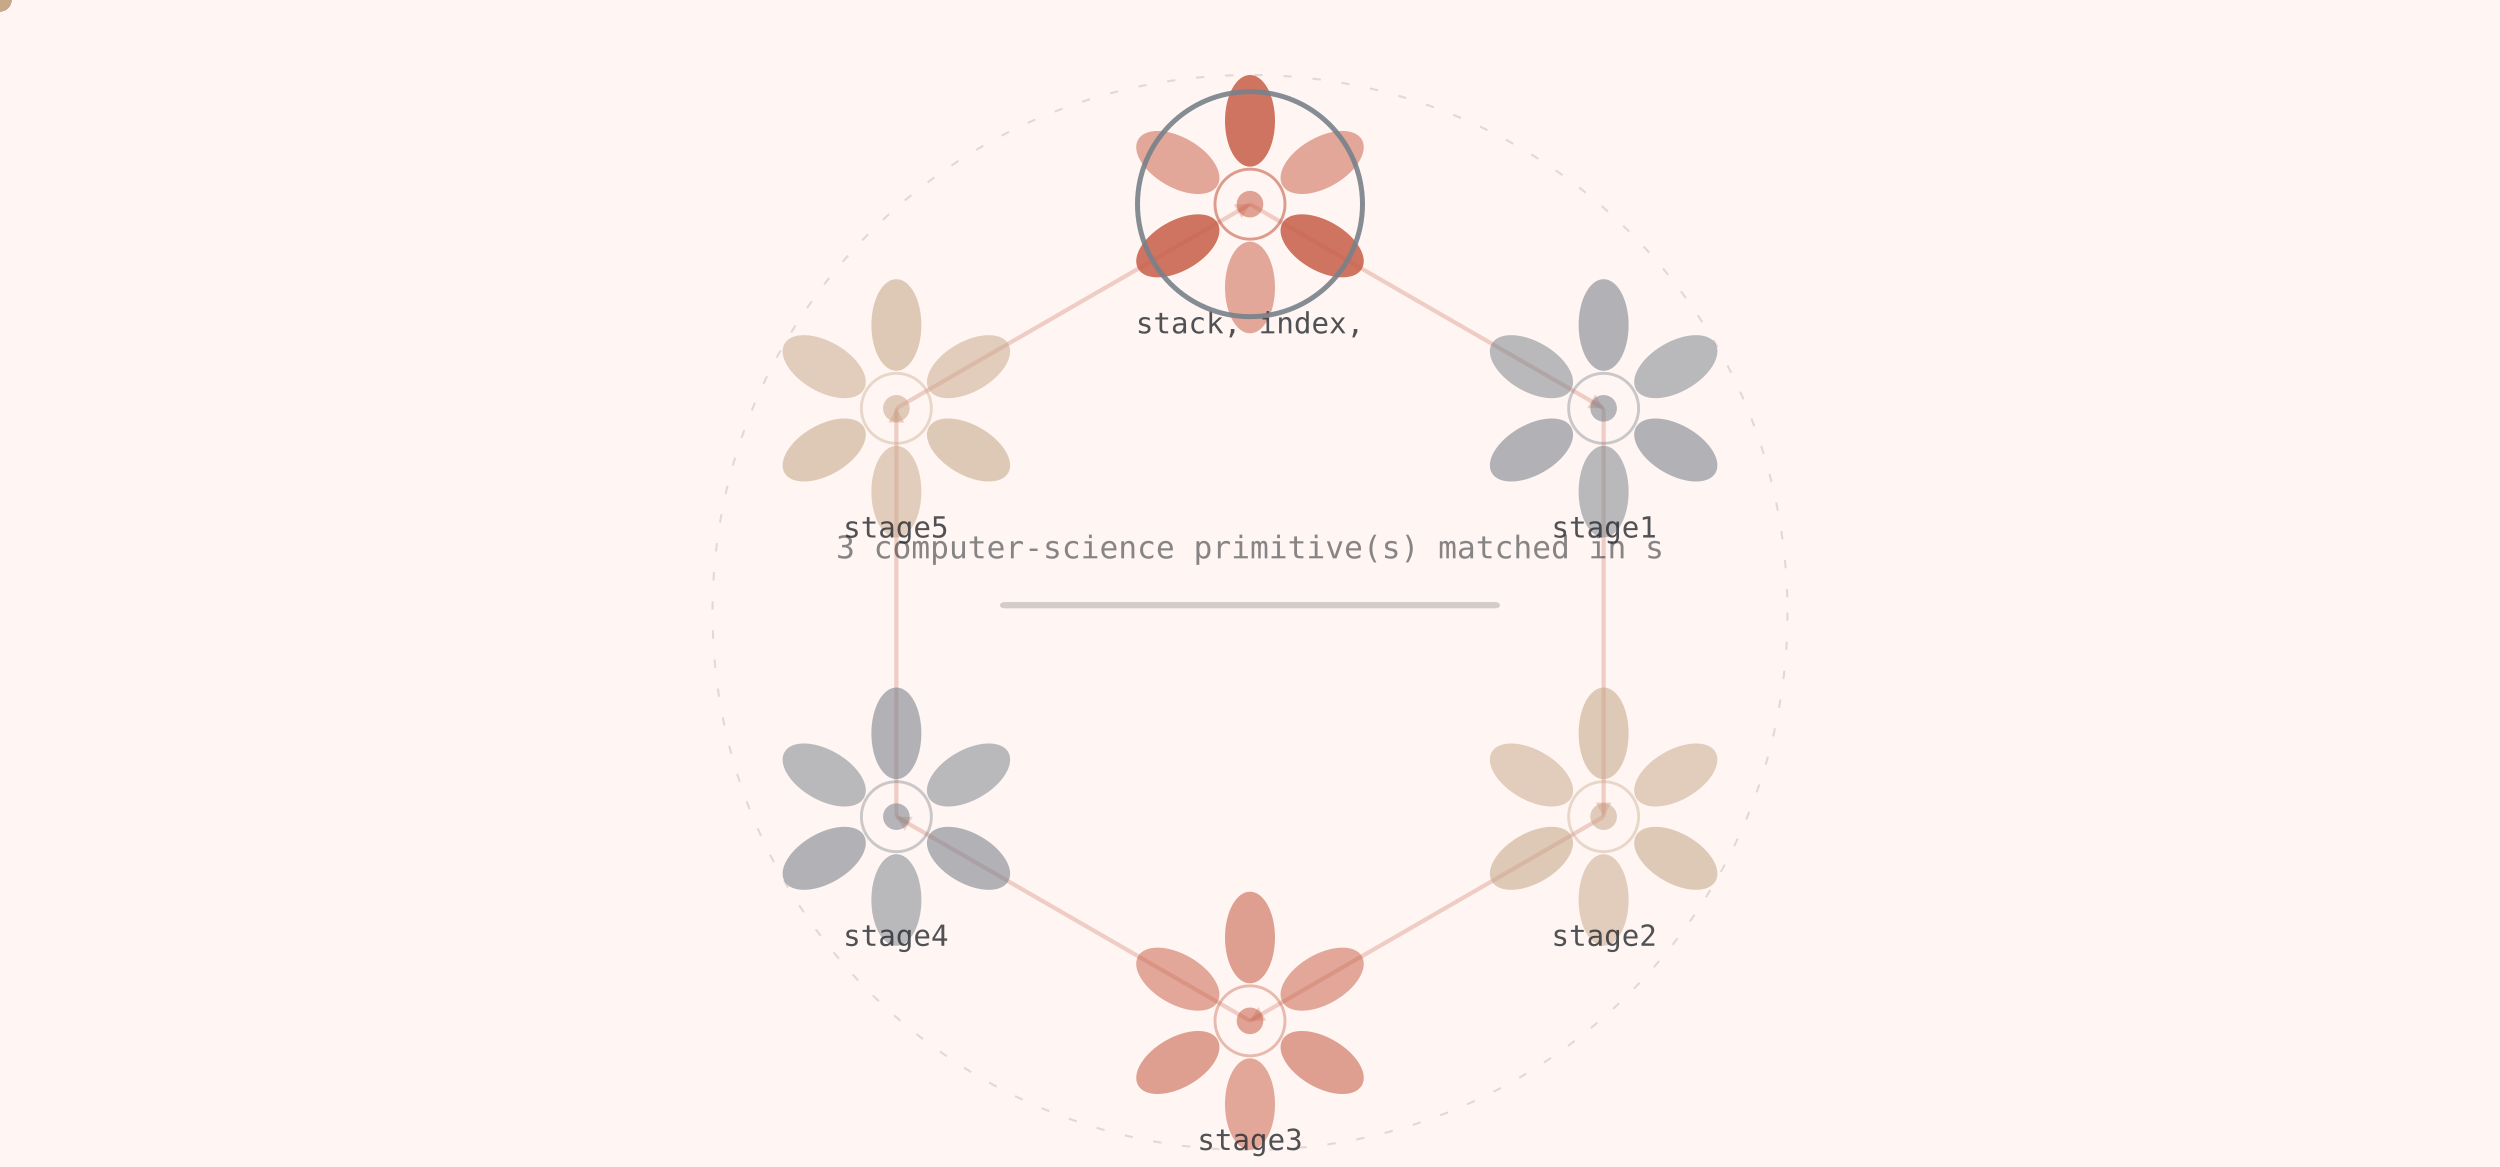
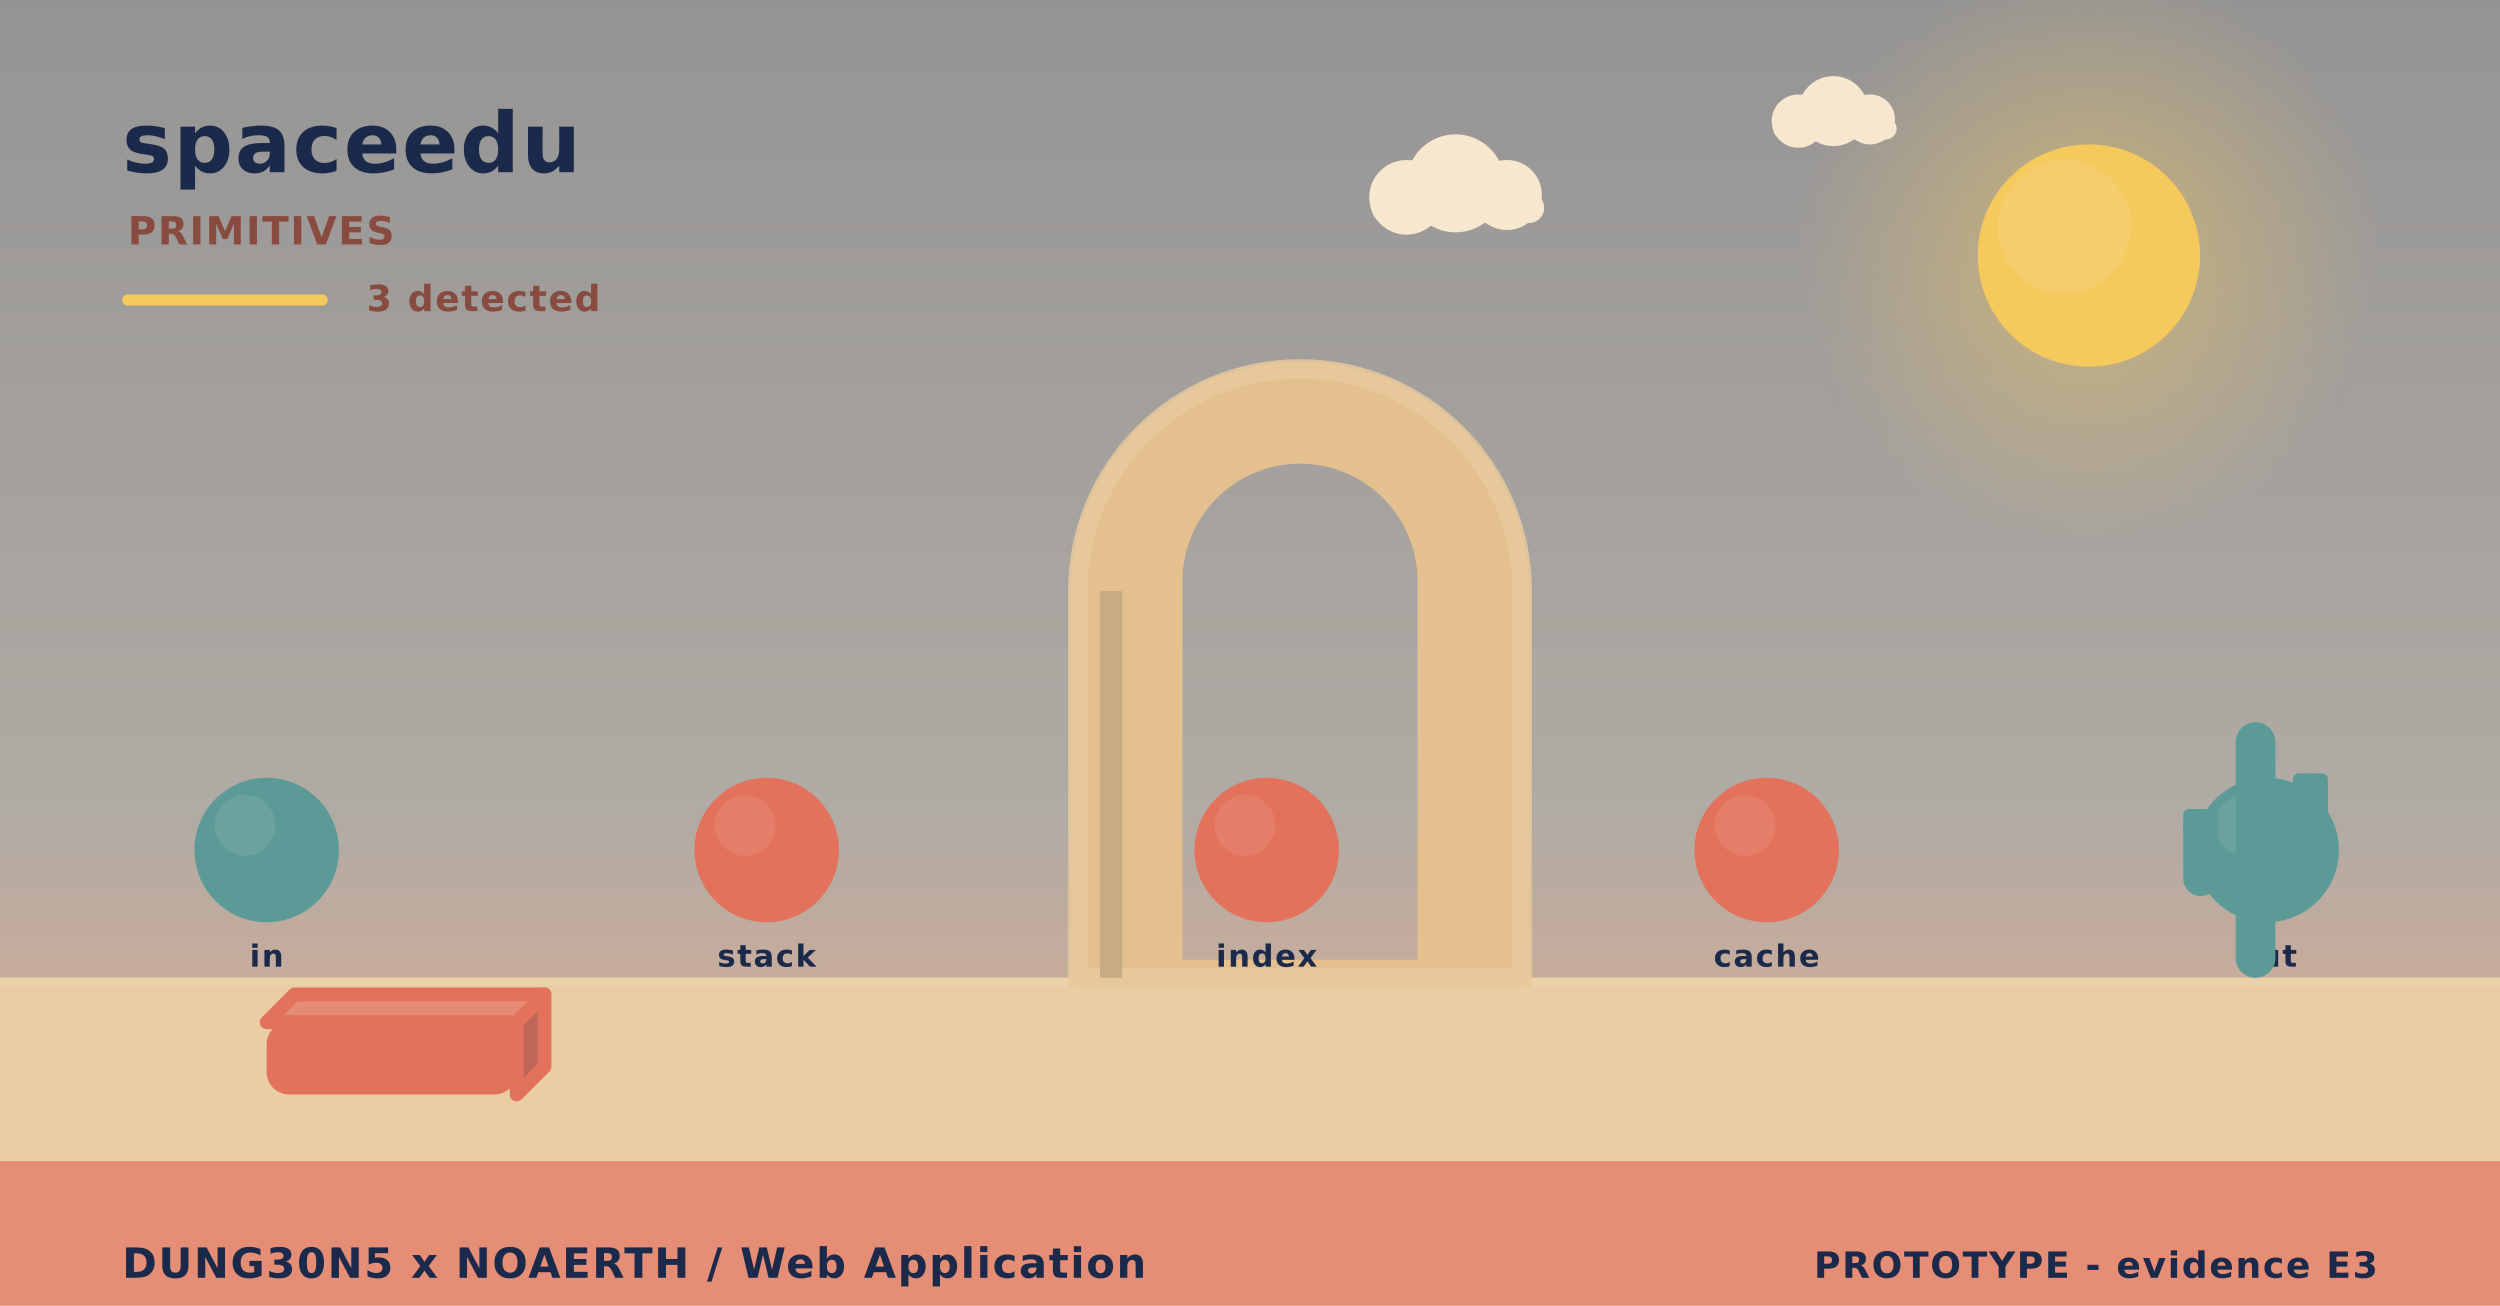
- <svg xmlns="http://www.w3.org/2000/svg" viewBox="0 0 1200 560" width="1200" height="560" role="img" aria-label="spaceedu state machine">
-   <rect width="1200" height="560" fill="#fff5f2" />
-   <defs>
-     <linearGradient id="gs" x1="0" y1="0" x2="1" y2="1">
-       <stop offset="0%" stop-color="#c75f48" />
-       <stop offset="100%" stop-color="#78818a" />
-     </linearGradient>
-   </defs>
-   <circle cx="600.00" cy="294.00" r="258.00" fill="none" stroke="rgba(37,40,46,0.140)" stroke-width="1.00" opacity="1.00" stroke-dasharray="4 10" />
-   <line x1="600.00" y1="98.00" x2="769.74" y2="196.00" stroke="rgba(199,95,72,0.500)" stroke-width="2.00" opacity="0.55" />
-   <polygon points="769.74,196.00 765.75,189.31 761.95,195.89" fill="rgba(199,95,72,0.500)" opacity="0.55" />
-   <g opacity="0.9">
-     <circle cx="0.00" cy="0.00" r="5.50" fill="#c7a88a" opacity="1.00" />
-     <animateTransform attributeName="transform" type="translate" values="600.00,98.00 769.74,196.00" dur="6.5s" begin="0.0s" repeatCount="indefinite" />
-     <animateTransform attributeName="transform" type="translate" values="769.74,196.00 600.00,98.00" dur="6.5s" begin="3.25s" repeatCount="indefinite" />
+ <svg xmlns="http://www.w3.org/2000/svg" width="900" height="470" viewBox="0 0 900 470" role="img" aria-label="spaceedu - how it behaves">
+   <linearGradient id="skys" x1="0" y1="0" x2="0" y2="1">
+     <stop offset="0" stop-color="#959494" />
+     <stop offset="0.62" stop-color="#b0aba4" />
+     <stop offset="1" stop-color="#f3ad8a" />
+   </linearGradient>
+   <rect width="900" height="470" fill="url(#skys)" />
+   <radialGradient id="suns">
+     <stop offset="0.35" stop-color="#f5c95c" stop-opacity="0.34" />
+     <stop offset="1" stop-color="#f5c95c" stop-opacity="0" />
+   </radialGradient>
+   <circle cx="752" cy="92" r="104" fill="url(#suns)" />
+   <circle cx="752" cy="92" r="40" fill="#f5c95c" />
+   <circle cx="743.2" cy="81.6" r="24" fill="#f5d27e" opacity="0.5" />
+   <g>
+     <circle cx="524" cy="66" r="17.64" fill="#f6e7ce" />
+     <circle cx="506.36" cy="71.04" r="13.44" fill="#f6e7ce" />
+     <circle cx="542.48" cy="70.2" r="12.6" fill="#f6e7ce" />
+     <rect x="493.76" y="69.36" width="62.16" height="10.92" rx="5.46" fill="#f6e7ce" />
+     <animateTransform attributeName="transform" type="translate" values="0 0;24 0;0 0" dur="36s" begin="0s" repeatCount="indefinite" />
  </g>
-   <line x1="769.74" y1="196.00" x2="769.74" y2="392.00" stroke="rgba(199,95,72,0.500)" stroke-width="2.00" opacity="0.55" />
-   <polygon points="769.74,392.00 773.54,385.20 765.94,385.20" fill="rgba(199,95,72,0.500)" opacity="0.55" />
-   <g opacity="0.9">
-     <circle cx="0.00" cy="0.00" r="5.50" fill="#c7a88a" opacity="1.00" />
-     <animateTransform attributeName="transform" type="translate" values="769.74,196.00 769.74,392.00" dur="6.5s" begin="1.083s" repeatCount="indefinite" />
-     <animateTransform attributeName="transform" type="translate" values="769.74,392.00 769.74,196.00" dur="6.5s" begin="4.333s" repeatCount="indefinite" />
+   <g>
+     <circle cx="660" cy="40" r="12.6" fill="#f6e7ce" />
+     <circle cx="647.4" cy="43.6" r="9.6" fill="#f6e7ce" />
+     <circle cx="673.2" cy="43" r="9" fill="#f6e7ce" />
+     <rect x="638.4" y="42.4" width="44.4" height="7.8" rx="3.9" fill="#f6e7ce" />
+     <animateTransform attributeName="transform" type="translate" values="0 0;-18 0;0 0" dur="46s" begin="3s" repeatCount="indefinite" />
  </g>
-   <line x1="769.74" y1="392.00" x2="600.00" y2="490.00" stroke="rgba(199,95,72,0.500)" stroke-width="2.00" opacity="0.55" />
-   <polygon points="600.00,490.00 607.79,489.89 603.99,483.31" fill="rgba(199,95,72,0.500)" opacity="0.55" />
-   <g opacity="0.9">
-     <circle cx="0.00" cy="0.00" r="5.50" fill="#c7a88a" opacity="1.00" />
-     <animateTransform attributeName="transform" type="translate" values="769.74,392.00 600.00,490.00" dur="6.5s" begin="2.167s" repeatCount="indefinite" />
-     <animateTransform attributeName="transform" type="translate" values="600.00,490.00 769.74,392.00" dur="6.5s" begin="5.417s" repeatCount="indefinite" />
+   <rect x="0" y="352" width="900" height="118" fill="#e9cda3" />
+   <rect x="0" y="352" width="900" height="3" fill="#ebd1a9" />
+   <text x="44" y="62" font-family="Verdana,DejaVu Sans,sans-serif" font-size="30" font-weight="700" letter-spacing="0.6" fill="#1b2a4a" text-anchor="start">spaceedu</text>
+   <text x="46" y="88" font-family="Verdana,DejaVu Sans,sans-serif" font-size="14" font-weight="700" letter-spacing="0.6" fill="#894b3f" text-anchor="start">PRIMITIVES</text>
+   <rect x="44" y="106" width="74" height="4" rx="2" fill="#f5c95c" />
+   <text x="132" y="112" font-family="Verdana,DejaVu Sans,sans-serif" font-size="13" font-weight="700" letter-spacing="0.6" fill="#894b3f" text-anchor="start">3 detected</text>
+   <path d="M388,352 L388,212.8 A80,80 0 0 1 548,212.8 L548,352 Z M423.2,348 L423.2,209.22 A44.8,44.8 0 0 1 512.8,209.22 L512.8,348 Z" fill="#e3c08d" fill-rule="evenodd" stroke="#e3c08d" stroke-width="5" stroke-linejoin="round" />
+   <path d="M388,352 L388,212.8 A80,80 0 0 1 548,212.8 L548,352 Z" fill="none" stroke="#e8c99d" stroke-width="7" stroke-linecap="round" opacity="0.85" />
+   <rect x="396" y="212.8" width="8" height="139.2" fill="#c7ab84" />
+   <circle cx="96" cy="306" r="26" fill="#5b9a97" />
+   <circle cx="88.2" cy="297.16" r="10.92" fill="#7aa9a2" opacity="0.55" />
+   <text x="96" y="348" font-family="Verdana,DejaVu Sans,sans-serif" font-size="11" font-weight="700" letter-spacing="0.6" fill="#1b2a4a" text-anchor="middle">in</text>
+   <g>
+     <circle cx="276" cy="306" r="26" fill="#e2725b" />
+     <circle cx="268.2" cy="297.16" r="10.92" fill="#e68972" opacity="0.55" />
+     <animate attributeName="opacity" values="0.8;1;0.8" dur="4.6s" begin="0s" repeatCount="indefinite" />
  </g>
-   <line x1="600.00" y1="490.00" x2="430.26" y2="392.00" stroke="rgba(199,95,72,0.500)" stroke-width="2.00" opacity="0.55" />
-   <polygon points="430.26,392.00 434.25,398.69 438.05,392.11" fill="rgba(199,95,72,0.500)" opacity="0.55" />
-   <g opacity="0.9">
-     <circle cx="0.00" cy="0.00" r="5.50" fill="#c7a88a" opacity="1.00" />
-     <animateTransform attributeName="transform" type="translate" values="600.00,490.00 430.26,392.00" dur="6.5s" begin="3.25s" repeatCount="indefinite" />
-     <animateTransform attributeName="transform" type="translate" values="430.26,392.00 600.00,490.00" dur="6.5s" begin="6.5s" repeatCount="indefinite" />
+   <text x="276" y="348" font-family="Verdana,DejaVu Sans,sans-serif" font-size="11" font-weight="700" letter-spacing="0.6" fill="#1b2a4a" text-anchor="middle">stack</text>
+   <g>
+     <circle cx="456" cy="306" r="26" fill="#e2725b" />
+     <circle cx="448.2" cy="297.16" r="10.92" fill="#e68972" opacity="0.55" />
+     <animate attributeName="opacity" values="0.8;1;0.8" dur="5.2s" begin="0s" repeatCount="indefinite" />
  </g>
-   <line x1="430.26" y1="392.00" x2="430.26" y2="196.00" stroke="rgba(199,95,72,0.500)" stroke-width="2.00" opacity="0.55" />
-   <polygon points="430.26,196.00 426.46,202.80 434.06,202.80" fill="rgba(199,95,72,0.500)" opacity="0.55" />
-   <g opacity="0.9">
-     <circle cx="0.00" cy="0.00" r="5.50" fill="#c7a88a" opacity="1.00" />
-     <animateTransform attributeName="transform" type="translate" values="430.26,392.00 430.26,196.00" dur="6.5s" begin="4.333s" repeatCount="indefinite" />
-     <animateTransform attributeName="transform" type="translate" values="430.26,196.00 430.26,392.00" dur="6.5s" begin="7.583s" repeatCount="indefinite" />
+   <text x="456" y="348" font-family="Verdana,DejaVu Sans,sans-serif" font-size="11" font-weight="700" letter-spacing="0.6" fill="#1b2a4a" text-anchor="middle">index</text>
+   <g>
+     <circle cx="636" cy="306" r="26" fill="#e2725b" />
+     <circle cx="628.2" cy="297.16" r="10.92" fill="#e68972" opacity="0.55" />
+     <animate attributeName="opacity" values="0.8;1;0.8" dur="5.8s" begin="0s" repeatCount="indefinite" />
  </g>
-   <line x1="430.26" y1="196.00" x2="600.00" y2="98.00" stroke="rgba(199,95,72,0.500)" stroke-width="2.00" opacity="0.55" />
-   <polygon points="600.00,98.00 592.21,98.11 596.01,104.69" fill="rgba(199,95,72,0.500)" opacity="0.55" />
-   <g opacity="0.9">
-     <circle cx="0.00" cy="0.00" r="5.50" fill="#c7a88a" opacity="1.00" />
-     <animateTransform attributeName="transform" type="translate" values="430.26,196.00 600.00,98.00" dur="6.5s" begin="5.417s" repeatCount="indefinite" />
-     <animateTransform attributeName="transform" type="translate" values="600.00,98.00 430.26,196.00" dur="6.5s" begin="8.667s" repeatCount="indefinite" />
-   </g>
-   <ellipse cx="600.00" cy="58.00" rx="12.00" ry="22.00" fill="rgba(199,95,72,0.900)" opacity="0.95" transform="rotate(0.0 600.00 58.00)" />
-   <ellipse cx="634.64" cy="78.00" rx="12.00" ry="22.00" fill="rgba(199,95,72,0.550)" opacity="0.95" transform="rotate(60.0 634.64 78.00)" />
-   <ellipse cx="634.64" cy="118.00" rx="12.00" ry="22.00" fill="rgba(199,95,72,0.900)" opacity="0.95" transform="rotate(120.0 634.64 118.00)" />
-   <ellipse cx="600.00" cy="138.00" rx="12.00" ry="22.00" fill="rgba(199,95,72,0.550)" opacity="0.95" transform="rotate(180.0 600.00 138.00)" />
-   <ellipse cx="565.36" cy="118.00" rx="12.00" ry="22.00" fill="rgba(199,95,72,0.900)" opacity="0.95" transform="rotate(240.0 565.36 118.00)" />
-   <ellipse cx="565.36" cy="78.00" rx="12.00" ry="22.00" fill="rgba(199,95,72,0.550)" opacity="0.95" transform="rotate(300.0 565.36 78.00)" />
-   <circle cx="600.00" cy="98.00" r="16.80" fill="none" stroke="rgba(199,95,72,0.900)" stroke-width="1.40" opacity="0.66" />
-   <circle cx="600.00" cy="98.00" r="6.40" fill="rgba(199,95,72,0.550)" opacity="1.00" />
-   <text x="600" y="160" font-family="ui-monospace,Menlo,monospace" font-size="14" fill="rgba(37,40,46,0.800)" text-anchor="middle">stack, index, </text>
-   <g>
-     <circle cx="600.00" cy="98.00" r="54.00" fill="none" stroke="#78818a" stroke-width="2.40" opacity="0.90" />
-     <animate attributeName="opacity" values="0.25;1.0;0.25" dur="13.0s" begin="0.0s" repeatCount="indefinite" />
-   </g>
-   <ellipse cx="769.74" cy="156.00" rx="12.00" ry="22.00" fill="rgba(120,129,138,0.600)" opacity="0.95" transform="rotate(0.0 769.74 156.00)" />
-   <ellipse cx="804.38" cy="176.00" rx="12.00" ry="22.00" fill="rgba(120,129,138,0.550)" opacity="0.95" transform="rotate(60.0 804.38 176.00)" />
-   <ellipse cx="804.38" cy="216.00" rx="12.00" ry="22.00" fill="rgba(120,129,138,0.600)" opacity="0.95" transform="rotate(120.0 804.38 216.00)" />
-   <ellipse cx="769.74" cy="236.00" rx="12.00" ry="22.00" fill="rgba(120,129,138,0.550)" opacity="0.95" transform="rotate(180.0 769.74 236.00)" />
-   <ellipse cx="735.10" cy="216.00" rx="12.00" ry="22.00" fill="rgba(120,129,138,0.600)" opacity="0.95" transform="rotate(240.0 735.10 216.00)" />
-   <ellipse cx="735.10" cy="176.00" rx="12.00" ry="22.00" fill="rgba(120,129,138,0.550)" opacity="0.95" transform="rotate(300.0 735.10 176.00)" />
-   <circle cx="769.74" cy="196.00" r="16.80" fill="none" stroke="rgba(120,129,138,0.600)" stroke-width="1.40" opacity="0.66" />
-   <circle cx="769.74" cy="196.00" r="6.40" fill="rgba(120,129,138,0.550)" opacity="1.00" />
-   <text x="770" y="258" font-family="ui-monospace,Menlo,monospace" font-size="14" fill="rgba(37,40,46,0.800)" text-anchor="middle">stage1</text>
-   <ellipse cx="769.74" cy="352.00" rx="12.00" ry="22.00" fill="rgba(199,168,138,0.600)" opacity="0.95" transform="rotate(0.0 769.74 352.00)" />
-   <ellipse cx="804.38" cy="372.00" rx="12.00" ry="22.00" fill="rgba(199,168,138,0.550)" opacity="0.95" transform="rotate(60.0 804.38 372.00)" />
-   <ellipse cx="804.38" cy="412.00" rx="12.00" ry="22.00" fill="rgba(199,168,138,0.600)" opacity="0.95" transform="rotate(120.0 804.38 412.00)" />
-   <ellipse cx="769.74" cy="432.00" rx="12.00" ry="22.00" fill="rgba(199,168,138,0.550)" opacity="0.95" transform="rotate(180.0 769.74 432.00)" />
-   <ellipse cx="735.10" cy="412.00" rx="12.00" ry="22.00" fill="rgba(199,168,138,0.600)" opacity="0.95" transform="rotate(240.0 735.10 412.00)" />
-   <ellipse cx="735.10" cy="372.00" rx="12.00" ry="22.00" fill="rgba(199,168,138,0.550)" opacity="0.95" transform="rotate(300.0 735.10 372.00)" />
-   <circle cx="769.74" cy="392.00" r="16.80" fill="none" stroke="rgba(199,168,138,0.600)" stroke-width="1.40" opacity="0.66" />
-   <circle cx="769.74" cy="392.00" r="6.40" fill="rgba(199,168,138,0.550)" opacity="1.00" />
-   <text x="770" y="454" font-family="ui-monospace,Menlo,monospace" font-size="14" fill="rgba(37,40,46,0.800)" text-anchor="middle">stage2</text>
-   <ellipse cx="600.00" cy="450.00" rx="12.00" ry="22.00" fill="rgba(199,95,72,0.600)" opacity="0.95" transform="rotate(0.0 600.00 450.00)" />
-   <ellipse cx="634.64" cy="470.00" rx="12.00" ry="22.00" fill="rgba(199,95,72,0.550)" opacity="0.95" transform="rotate(60.0 634.64 470.00)" />
-   <ellipse cx="634.64" cy="510.00" rx="12.00" ry="22.00" fill="rgba(199,95,72,0.600)" opacity="0.95" transform="rotate(120.0 634.64 510.00)" />
-   <ellipse cx="600.00" cy="530.00" rx="12.00" ry="22.00" fill="rgba(199,95,72,0.550)" opacity="0.95" transform="rotate(180.0 600.00 530.00)" />
-   <ellipse cx="565.36" cy="510.00" rx="12.00" ry="22.00" fill="rgba(199,95,72,0.600)" opacity="0.95" transform="rotate(240.0 565.36 510.00)" />
-   <ellipse cx="565.36" cy="470.00" rx="12.00" ry="22.00" fill="rgba(199,95,72,0.550)" opacity="0.95" transform="rotate(300.0 565.36 470.00)" />
-   <circle cx="600.00" cy="490.00" r="16.80" fill="none" stroke="rgba(199,95,72,0.600)" stroke-width="1.40" opacity="0.66" />
-   <circle cx="600.00" cy="490.00" r="6.40" fill="rgba(199,95,72,0.550)" opacity="1.00" />
-   <text x="600" y="552" font-family="ui-monospace,Menlo,monospace" font-size="14" fill="rgba(37,40,46,0.800)" text-anchor="middle">stage3</text>
-   <ellipse cx="430.26" cy="352.00" rx="12.00" ry="22.00" fill="rgba(120,129,138,0.600)" opacity="0.95" transform="rotate(0.0 430.26 352.00)" />
-   <ellipse cx="464.90" cy="372.00" rx="12.00" ry="22.00" fill="rgba(120,129,138,0.550)" opacity="0.95" transform="rotate(60.0 464.90 372.00)" />
-   <ellipse cx="464.90" cy="412.00" rx="12.00" ry="22.00" fill="rgba(120,129,138,0.600)" opacity="0.95" transform="rotate(120.0 464.90 412.00)" />
-   <ellipse cx="430.26" cy="432.00" rx="12.00" ry="22.00" fill="rgba(120,129,138,0.550)" opacity="0.95" transform="rotate(180.0 430.26 432.00)" />
-   <ellipse cx="395.62" cy="412.00" rx="12.00" ry="22.00" fill="rgba(120,129,138,0.600)" opacity="0.95" transform="rotate(240.0 395.62 412.00)" />
-   <ellipse cx="395.62" cy="372.00" rx="12.00" ry="22.00" fill="rgba(120,129,138,0.550)" opacity="0.95" transform="rotate(300.0 395.62 372.00)" />
-   <circle cx="430.26" cy="392.00" r="16.80" fill="none" stroke="rgba(120,129,138,0.600)" stroke-width="1.40" opacity="0.66" />
-   <circle cx="430.26" cy="392.00" r="6.40" fill="rgba(120,129,138,0.550)" opacity="1.00" />
-   <text x="430" y="454" font-family="ui-monospace,Menlo,monospace" font-size="14" fill="rgba(37,40,46,0.800)" text-anchor="middle">stage4</text>
-   <ellipse cx="430.26" cy="156.00" rx="12.00" ry="22.00" fill="rgba(199,168,138,0.600)" opacity="0.95" transform="rotate(0.0 430.26 156.00)" />
-   <ellipse cx="464.90" cy="176.00" rx="12.00" ry="22.00" fill="rgba(199,168,138,0.550)" opacity="0.95" transform="rotate(60.0 464.90 176.00)" />
-   <ellipse cx="464.90" cy="216.00" rx="12.00" ry="22.00" fill="rgba(199,168,138,0.600)" opacity="0.95" transform="rotate(120.0 464.90 216.00)" />
-   <ellipse cx="430.26" cy="236.00" rx="12.00" ry="22.00" fill="rgba(199,168,138,0.550)" opacity="0.95" transform="rotate(180.0 430.26 236.00)" />
-   <ellipse cx="395.62" cy="216.00" rx="12.00" ry="22.00" fill="rgba(199,168,138,0.600)" opacity="0.95" transform="rotate(240.0 395.62 216.00)" />
-   <ellipse cx="395.62" cy="176.00" rx="12.00" ry="22.00" fill="rgba(199,168,138,0.550)" opacity="0.95" transform="rotate(300.0 395.62 176.00)" />
-   <circle cx="430.26" cy="196.00" r="16.80" fill="none" stroke="rgba(199,168,138,0.600)" stroke-width="1.40" opacity="0.66" />
-   <circle cx="430.26" cy="196.00" r="6.40" fill="rgba(199,168,138,0.550)" opacity="1.00" />
-   <text x="430" y="258" font-family="ui-monospace,Menlo,monospace" font-size="14" fill="rgba(37,40,46,0.800)" text-anchor="middle">stage5</text>
-   <rect x="480.00" y="289.00" width="240.00" height="3.00" rx="2.00" fill="rgba(37,40,46,0.200)" opacity="1.00" />
-   <text x="600" y="268" font-family="ui-monospace,Menlo,monospace" font-size="15" fill="rgba(37,40,46,0.550)" text-anchor="middle">3 computer-science primitive(s) matched in s</text>
+   <text x="636" y="348" font-family="Verdana,DejaVu Sans,sans-serif" font-size="11" font-weight="700" letter-spacing="0.6" fill="#1b2a4a" text-anchor="middle">cache</text>
+   <circle cx="816" cy="306" r="26" fill="#5b9a97" />
+   <circle cx="808.2" cy="297.16" r="10.92" fill="#7aa9a2" opacity="0.55" />
+   <text x="816" y="348" font-family="Verdana,DejaVu Sans,sans-serif" font-size="11" font-weight="700" letter-spacing="0.6" fill="#1b2a4a" text-anchor="middle">out</text>
+   <path d="M96,368 L186,368 L196,358 L106,358 Z" fill="#e68c74" stroke="#e2725b" stroke-width="5" stroke-linejoin="round" />
+   <path d="M186,368 L196,358 L196,384 L186,394 Z" fill="#c06658" stroke="#e2725b" stroke-width="5" stroke-linejoin="round" />
+   <rect x="96" y="368" width="90" height="26" rx="8" fill="#e2725b" />
+   <rect x="804.86" y="260" width="14.28" height="92" rx="7.14" fill="#5b9a97" />
+   <rect x="785.96" y="291.28" width="12.6" height="31.28" rx="6.3" fill="#5b9a97" />
+   <rect x="785.96" y="291.28" width="12.6" height="9.2" rx="2.1" fill="#5b9a97" />
+   <rect x="825.44" y="278.4" width="12.6" height="31.28" rx="6.3" fill="#5b9a97" />
+   <rect x="825.44" y="278.4" width="12.6" height="9.2" rx="2.1" fill="#5b9a97" />
+   <rect x="0" y="418" width="900" height="52" rx="0" fill="#e68972" opacity="0.94" />
+   <text x="44" y="460" font-family="Verdana,DejaVu Sans,sans-serif" font-size="15" font-weight="700" letter-spacing="0.6" fill="#1b2a4a" text-anchor="start">DUNG30N5 x NOAERTH  /  Web Application</text>
+   <text x="856" y="460" font-family="Verdana,DejaVu Sans,sans-serif" font-size="13" font-weight="700" letter-spacing="0.6" fill="#1b2a4a" text-anchor="end">PROTOTYPE  -  evidence E3</text>
</svg>
